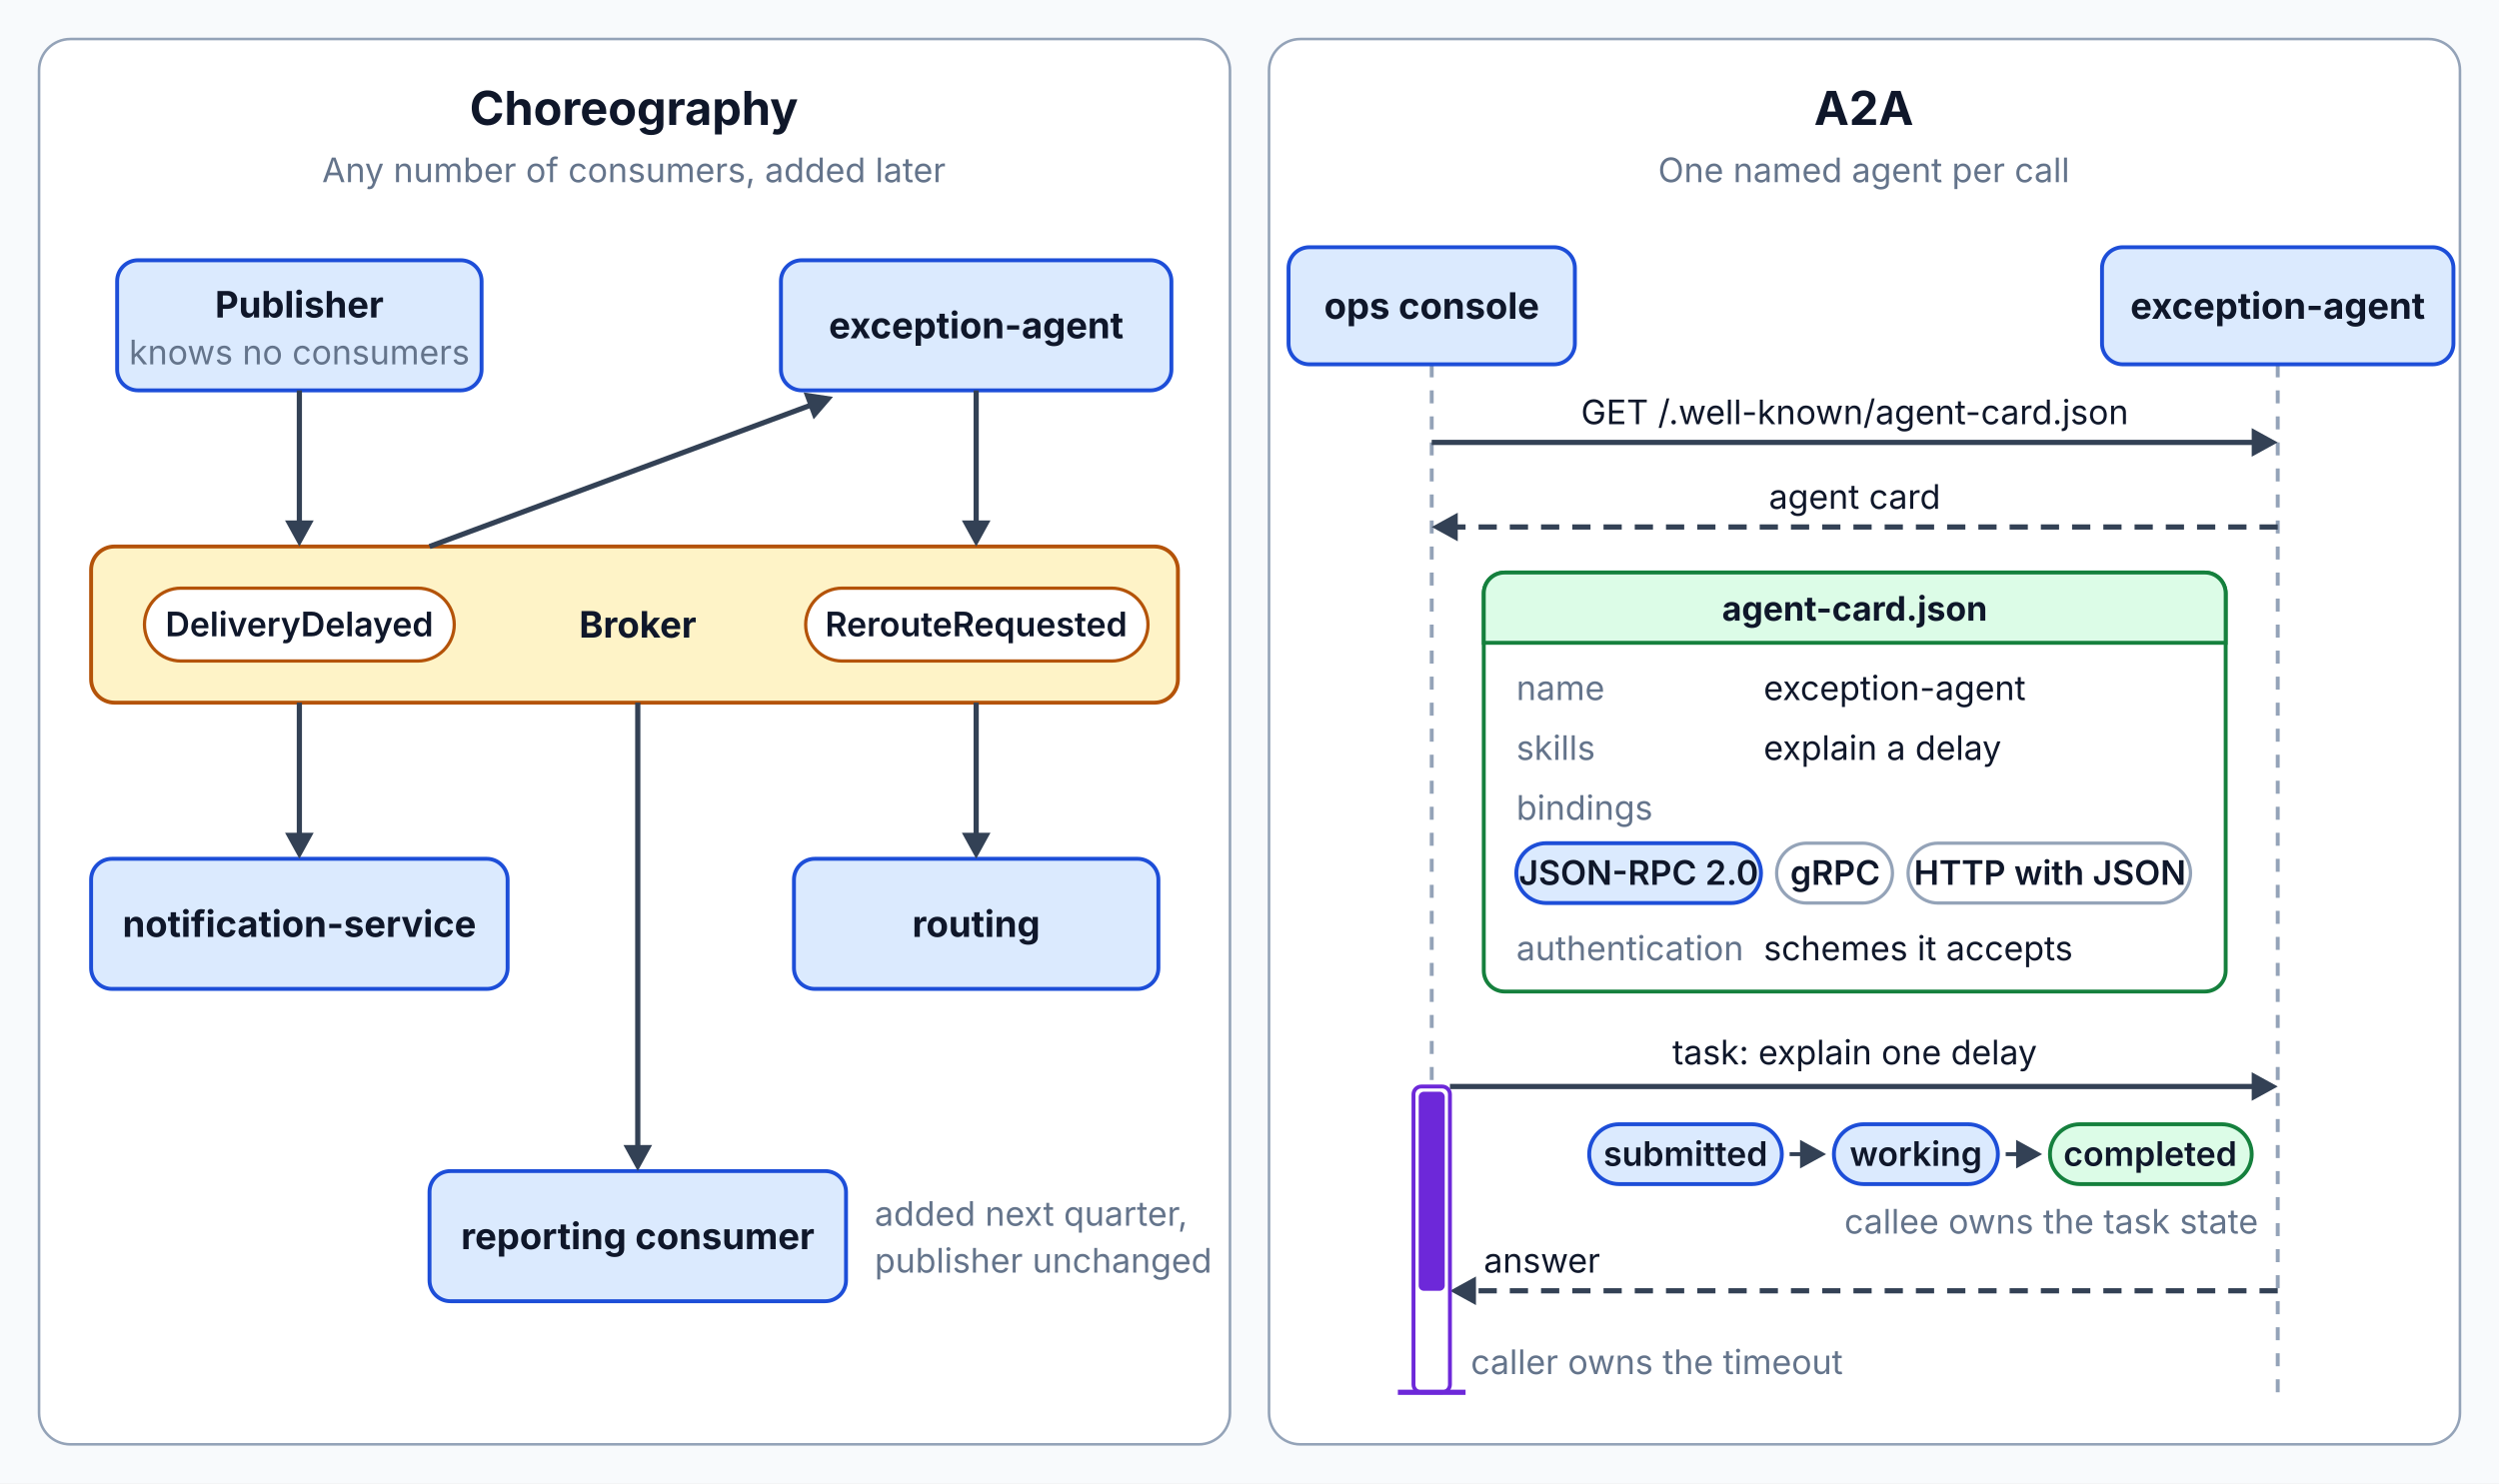
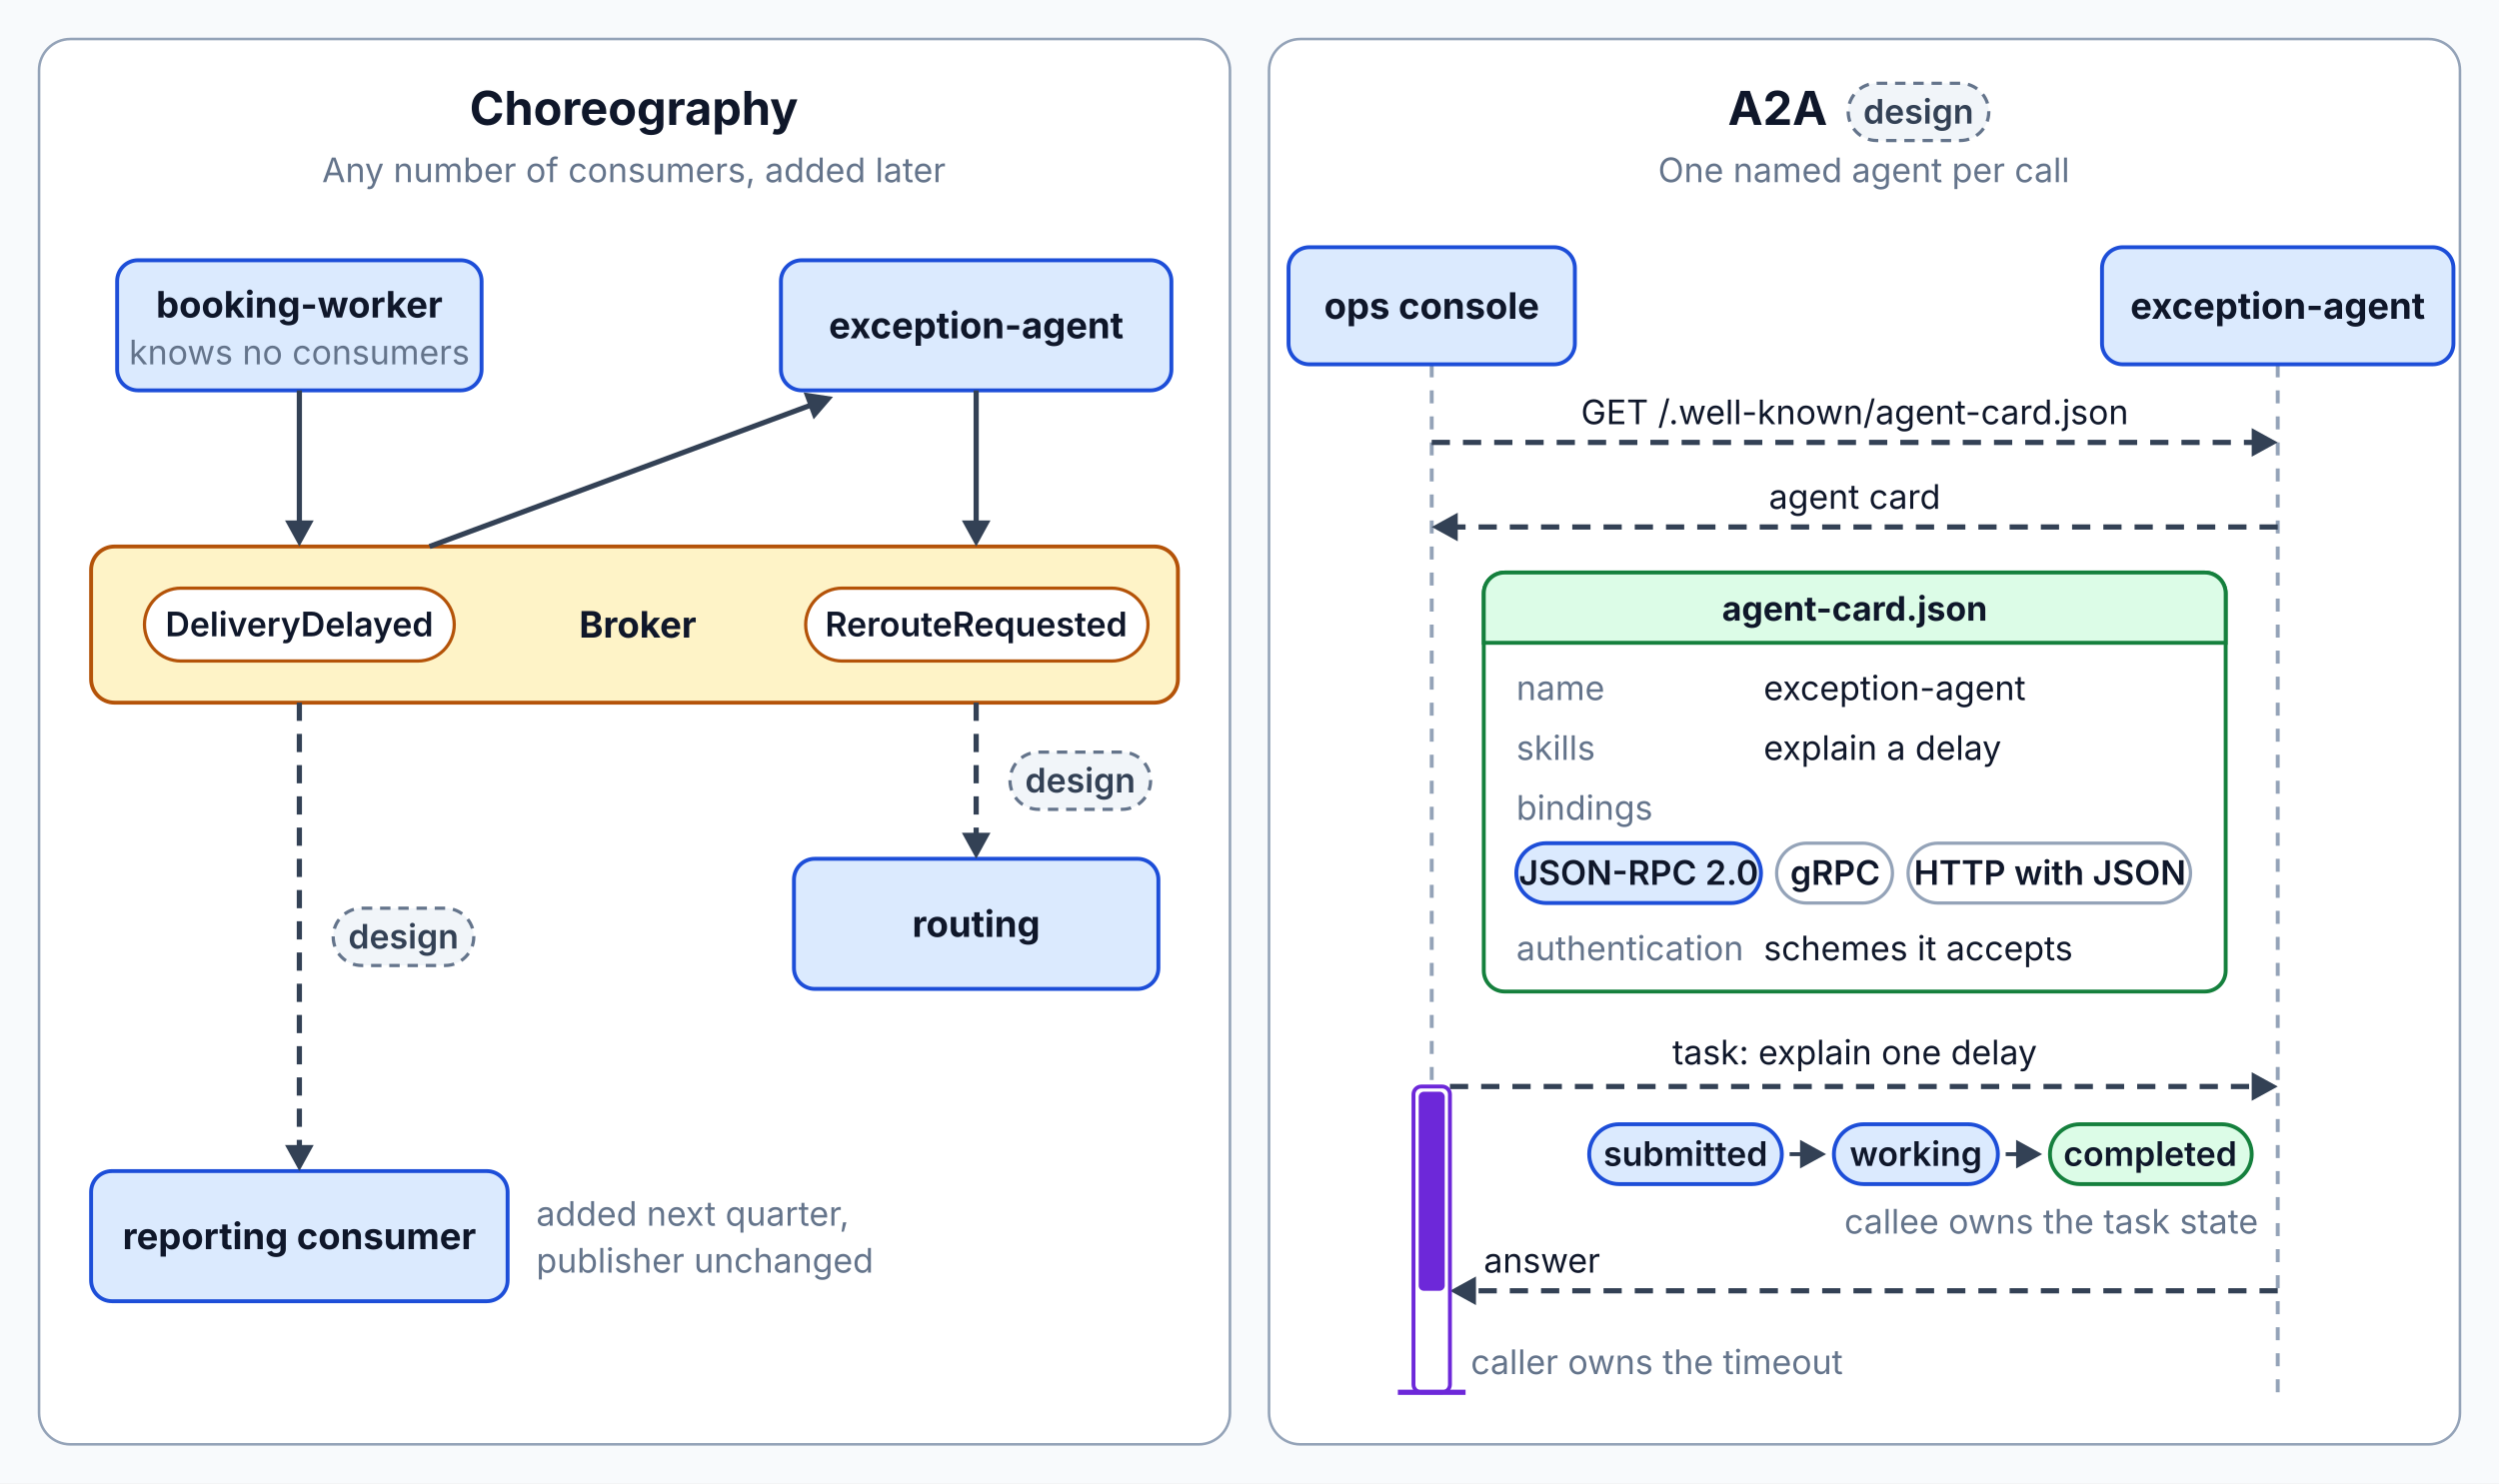
<svg xmlns="http://www.w3.org/2000/svg" viewBox="0 0 1920 1140" width="1920" height="1140" role="img" aria-labelledby="ca-title ca-desc">
  <style>
@keyframes a1 { 0% { fill: #FFFFFF } 9.64% { fill: #FFFFFF } 10.71% { fill: #FDE68A } 14.29% { fill: #FFFFFF } 53.93% { fill: #FFFFFF } 55.00% { fill: #FDE68A } 58.57% { fill: #FFFFFF } 100% { fill: #FFFFFF } }
.a1 { animation: a1 14s linear infinite; }
@keyframes a2 { 0% { fill: #FFFFFF } 26.79% { fill: #FFFFFF } 27.86% { fill: #FDE68A } 31.43% { fill: #FFFFFF } 100% { fill: #FFFFFF } }
.a2 { animation: a2 14s linear infinite; }
@keyframes a3 { 0%, 38.57% { opacity: 0 } 42.86%, 100% { opacity: 1 } }
.a3 { animation: a3 14s linear infinite; }
@keyframes a4 { 0%, 42.86% { opacity: 0 } 46.43%, 100% { opacity: 1 } }
.a4 { animation: a4 14s linear infinite; }
@keyframes a5 { 0%, 4.29% { stroke-dasharray: 0 102 } 8.57%, 100% { stroke-dasharray: 102 0 } }
.a5 { animation: a5 14s linear infinite; }
@keyframes a6 { 0%, 8.21% { opacity: 0 } 8.57%, 100% { opacity: 1 } }
.a6 { animation: a6 14s linear infinite; }
@keyframes a7 { 0%, 11.43% { stroke-dasharray: 0 313 } 16.43%, 100% { stroke-dasharray: 313 0 } }
.a7 { animation: a7 14s linear infinite; }
@keyframes a8 { 0%, 16.07% { opacity: 0 } 16.43%, 100% { opacity: 1 } }
.a8 { animation: a8 14s linear infinite; }
- @keyframes a9 { 0%, 11.43% { stroke-dasharray: 0 102 } 16.43%, 100% { stroke-dasharray: 102 0 } }
- .a9 { animation: a9 14s linear infinite; }
- @keyframes a10 { 0%, 16.07% { opacity: 0 } 16.43%, 100% { opacity: 1 } }
- .a10 { animation: a10 14s linear infinite; }
@keyframes a11 { 0%, 21.43% { stroke-dasharray: 0 102 } 25.71%, 100% { stroke-dasharray: 102 0 } }
.a11 { animation: a11 14s linear infinite; }
@keyframes a12 { 0%, 25.36% { opacity: 0 } 25.71%, 100% { opacity: 1 } }
.a12 { animation: a12 14s linear infinite; }
- @keyframes a13 { 0%, 28.57% { stroke-dasharray: 0 102 } 32.86%, 100% { stroke-dasharray: 102 0 } }
+ @keyframes a13 { 0%, 27.86% { opacity: 0 } 29.29%, 100% { opacity: 1 } }
.a13 { animation: a13 14s linear infinite; }
- @keyframes a14 { 0%, 32.50% { opacity: 0 } 32.86%, 100% { opacity: 1 } }
- .a14 { animation: a14 14s linear infinite; }
- @keyframes a15 { 0%, 42.86% { stroke-dasharray: 0 342 } 46.43%, 100% { stroke-dasharray: 342 0 } }
+ @keyframes a15 { 0%, 42.86% { opacity: 0 } 44.29%, 100% { opacity: 1 } }
.a15 { animation: a15 14s linear infinite; }
- @keyframes a16 { 0%, 46.07% { opacity: 0 } 46.43%, 100% { opacity: 1 } }
- .a16 { animation: a16 14s linear infinite; }
@keyframes a17 { 0%, 3.57% { opacity: 0; transform: translate(230px, 300px) } 4.29% { opacity: 1; transform: translate(230px, 300px) } 10.00% { opacity: 1; transform: translate(230px, 446px) } 11.43%, 100% { opacity: 0; transform: translate(230px, 446px) } }
.a17 { animation: a17 14s linear infinite; }
@keyframes a18 { 0%, 10.71% { opacity: 0; transform: translate(330px, 420px) } 11.43% { opacity: 1; transform: translate(330px, 420px) } 18.57% { opacity: 1; transform: translate(640px, 305px) } 20.00%, 100% { opacity: 0; transform: translate(640px, 305px) } }
.a18 { animation: a18 14s linear infinite; }
- @keyframes a19 { 0%, 10.71% { opacity: 0; transform: translate(230px, 514px) } 11.43% { opacity: 1; transform: translate(230px, 514px) } 18.57% { opacity: 1; transform: translate(230px, 660px) } 20.00%, 100% { opacity: 0; transform: translate(230px, 660px) } }
- .a19 { animation: a19 14s linear infinite; }
@keyframes a20 { 0%, 20.71% { opacity: 0; transform: translate(750px, 300px) } 21.43% { opacity: 1; transform: translate(750px, 300px) } 27.14% { opacity: 1; transform: translate(750px, 446px) } 28.57%, 100% { opacity: 0; transform: translate(750px, 446px) } }
.a20 { animation: a20 14s linear infinite; }
@keyframes a21 { 0%, 27.86% { opacity: 0; transform: translate(750px, 514px) } 28.57% { opacity: 1; transform: translate(750px, 514px) } 34.29% { opacity: 1; transform: translate(750px, 660px) } 35.71%, 100% { opacity: 0; transform: translate(750px, 660px) } }
.a21 { animation: a21 14s linear infinite; }
@keyframes a22 { 0%, 47.86% { opacity: 0; transform: translate(230px, 300px) } 48.57% { opacity: 1; transform: translate(230px, 300px) } 54.29% { opacity: 1; transform: translate(230px, 446px) } 55.71%, 100% { opacity: 0; transform: translate(230px, 446px) } }
.a22 { animation: a22 14s linear infinite; }
@keyframes a23 { 0%, 55.00% { opacity: 0; transform: translate(330px, 420px) } 55.71% { opacity: 1; transform: translate(330px, 420px) } 62.86% { opacity: 1; transform: translate(640px, 305px) } 64.29%, 100% { opacity: 0; transform: translate(640px, 305px) } }
.a23 { animation: a23 14s linear infinite; }
- @keyframes a24 { 0%, 55.00% { opacity: 0; transform: translate(230px, 514px) } 55.71% { opacity: 1; transform: translate(230px, 514px) } 62.86% { opacity: 1; transform: translate(230px, 660px) } 64.29%, 100% { opacity: 0; transform: translate(230px, 660px) } }
- .a24 { animation: a24 14s linear infinite; }
- @keyframes a25 { 0%, 55.00% { opacity: 0; transform: translate(490px, 540px) } 55.71% { opacity: 1; transform: translate(490px, 540px) } 62.86% { opacity: 1; transform: translate(490px, 900px) } 64.29%, 100% { opacity: 0; transform: translate(490px, 900px) } }
+ @keyframes a25 { 0%, 55.00% { opacity: 0; transform: translate(230px, 514px) } 55.71% { opacity: 1; transform: translate(230px, 514px) } 62.86% { opacity: 1; transform: translate(230px, 900px) } 64.29%, 100% { opacity: 0; transform: translate(230px, 900px) } }
.a25 { animation: a25 14s linear infinite; }
- @keyframes a26 { 0%, 4.29% { stroke-dasharray: 0 632 } 9.29%, 100% { stroke-dasharray: 632 0 } }
+ @keyframes a26 { 0%, 3.57% { opacity: 0 } 5.00%, 100% { opacity: 1 } }
.a26 { animation: a26 14s linear infinite; }
- @keyframes a27 { 0%, 8.93% { opacity: 0 } 9.29%, 100% { opacity: 1 } }
- .a27 { animation: a27 14s linear infinite; }
@keyframes a28 { 0%, 3.57% { opacity: 0; transform: translate(1100px, 340px) } 4.29% { opacity: 1; transform: translate(1100px, 340px) } 10.00% { opacity: 1; transform: translate(1750px, 340px) } 11.43%, 100% { opacity: 0; transform: translate(1750px, 340px) } }
.a28 { animation: a28 14s linear infinite; }
@keyframes a29 { 0%, 11.43% { opacity: 0 } 12.86%, 100% { opacity: 1 } }
.a29 { animation: a29 14s linear infinite; }
@keyframes a30 { 0%, 11.43% { opacity: 0 } 12.86%, 100% { opacity: 1 } }
.a30 { animation: a30 14s linear infinite; }
@keyframes a31 { 0%, 10.71% { opacity: 0; transform: translate(1750px, 405px) } 11.43% { opacity: 1; transform: translate(1750px, 405px) } 17.14% { opacity: 1; transform: translate(1100px, 405px) } 18.57%, 100% { opacity: 0; transform: translate(1100px, 405px) } }
.a31 { animation: a31 14s linear infinite; }
@keyframes a32 { 0%, 17.86% { opacity: 0; transform: scaleY(0) } 18.57% { opacity: 1; transform: scaleY(0) } 24.29%, 100% { opacity: 1; transform: scaleY(1) } }
.a32 { animation: a32 14s linear infinite; transform-box: fill-box; transform-origin: 50% 0%; }
@keyframes a33 { 0%, 22.14% { opacity: 0 } 24.29%, 100% { opacity: 1 } }
.a33 { animation: a33 14s linear infinite; }
@keyframes a34 { 0%, 23.21% { opacity: 0 } 25.36%, 100% { opacity: 1 } }
.a34 { animation: a34 14s linear infinite; }
@keyframes a35 { 0%, 24.29% { opacity: 0 } 26.43%, 100% { opacity: 1 } }
.a35 { animation: a35 14s linear infinite; }
@keyframes a36 { 0%, 22.86% { opacity: 0 } 25.00%, 100% { opacity: 1 } }
.a36 { animation: a36 14s linear infinite; }
@keyframes a37 { 0%, 27.14% { fill: #FFFFFF; stroke: #94A3B8 } 30.00%, 100% { fill: #DBEAFE; stroke: #1D4ED8 } }
.a37 { animation: a37 14s linear infinite; }
- @keyframes a38 { 0%, 32.86% { stroke-dasharray: 0 618 } 37.86%, 100% { stroke-dasharray: 618 0 } }
+ @keyframes a38 { 0%, 32.14% { opacity: 0 } 33.57%, 100% { opacity: 1 } }
.a38 { animation: a38 14s linear infinite; }
- @keyframes a39 { 0%, 37.50% { opacity: 0 } 37.86%, 100% { opacity: 1 } }
- .a39 { animation: a39 14s linear infinite; }
@keyframes a40 { 0%, 32.14% { opacity: 0; transform: translate(1114px, 835px) } 32.86% { opacity: 1; transform: translate(1114px, 835px) } 38.57% { opacity: 1; transform: translate(1750px, 835px) } 40.00%, 100% { opacity: 0; transform: translate(1750px, 835px) } }
.a40 { animation: a40 14s linear infinite; }
@keyframes a41 { 0%, 39.29% { fill: #F1F5F9; stroke: #94A3B8 } 41.43%, 100% { fill: #DBEAFE; stroke: #1D4ED8 } }
.a41 { animation: a41 14s linear infinite; }
@keyframes a42 { 0%, 39.29% { fill: #64748B } 41.43%, 100% { fill: #0F172A } }
.a42 { animation: a42 14s linear infinite; }
@keyframes a43 { 0%, 47.14% { fill: #F1F5F9; stroke: #94A3B8 } 49.29%, 100% { fill: #DBEAFE; stroke: #1D4ED8 } }
.a43 { animation: a43 14s linear infinite; }
@keyframes a44 { 0%, 47.14% { fill: #64748B } 49.29%, 100% { fill: #0F172A } }
.a44 { animation: a44 14s linear infinite; }
@keyframes a45 { 0%, 56.43% { fill: #F1F5F9; stroke: #94A3B8 } 58.57%, 100% { fill: #DCFCE7; stroke: #15803D } }
.a45 { animation: a45 14s linear infinite; }
@keyframes a46 { 0%, 56.43% { fill: #64748B } 58.57%, 100% { fill: #0F172A } }
.a46 { animation: a46 14s linear infinite; }
@keyframes a47 { 0%, 58.57% { opacity: 0 } 60.00%, 100% { opacity: 1 } }
.a47 { animation: a47 14s linear infinite; }
@keyframes a48 { 0%, 57.86% { opacity: 0; transform: translate(1750px, 992px) } 58.57% { opacity: 1; transform: translate(1750px, 992px) } 64.29% { opacity: 1; transform: translate(1114px, 992px) } 65.71%, 100% { opacity: 0; transform: translate(1114px, 992px) } }
.a48 { animation: a48 14s linear infinite; }
@keyframes a49 { 0%, 38.57% { transform: scaleY(0) } 64.29%, 100% { transform: scaleY(1) } }
.a49 { animation: a49 14s linear infinite; transform-box: fill-box; transform-origin: 50% 0%; }
@media (prefers-reduced-motion: reduce) { * { animation: none !important; } }
</style>
  <rect x="0" y="0" width="1920" height="1140" fill="#F8FAFC" />
  <g font-family="'Segoe UI', Inter, Arial, sans-serif">
    <rect x="30" y="30" width="915" height="1080" rx="24" fill="#FFFFFF" stroke="#94A3B8" stroke-width="2" />
    <text x="487" y="96" text-anchor="middle" font-size="36" font-weight="700" fill="#0F172A">Choreography</text>
    <text x="487" y="140" text-anchor="middle" font-size="26" fill="#64748B">Any number of consumers, added later</text>
    <g>
      <rect x="90" y="200" width="280" height="100" rx="16" fill="#DBEAFE" stroke="#1D4ED8" stroke-width="3" />
-       <text x="230" y="244" text-anchor="middle" font-size="28" font-weight="700" fill="#0F172A">Publisher</text>
+       <text x="230" y="244" text-anchor="middle" font-size="28" font-weight="700" fill="#0F172A">booking-worker</text>
      <text x="230" y="280" text-anchor="middle" font-size="26" fill="#64748B">knows no consumers</text>
    </g>
    <g>
      <rect x="600" y="200" width="300" height="100" rx="16" fill="#DBEAFE" stroke="#1D4ED8" stroke-width="3" />
      <text x="750" y="260" text-anchor="middle" font-size="28" font-weight="700" fill="#0F172A">exception-agent</text>
    </g>
    <rect x="70" y="420" width="835" height="120" rx="18" fill="#FEF3C7" stroke="#B45309" stroke-width="3" />
    <text x="490" y="490" text-anchor="middle" font-size="28" font-weight="700" fill="#0F172A">Broker</text>
    <rect class="a1" x="111" y="452" width="238" height="56" rx="28" fill="#FFFFFF" stroke="#B45309" stroke-width="2.5" />
    <text x="230" y="489" text-anchor="middle" font-size="26" font-weight="600" fill="#0F172A">DeliveryDelayed</text>
    <rect class="a2" x="619" y="452" width="263" height="56" rx="28" fill="#FFFFFF" stroke="#B45309" stroke-width="2.5" />
    <text x="750" y="489" text-anchor="middle" font-size="26" font-weight="600" fill="#0F172A">RerouteRequested</text>
    <g>
-       <rect x="70" y="660" width="320" height="100" rx="16" fill="#DBEAFE" stroke="#1D4ED8" stroke-width="3" />
-       <text x="230" y="720" text-anchor="middle" font-size="28" font-weight="700" fill="#0F172A">notification-service</text>
-     </g>
-     <g>
      <rect x="610" y="660" width="280" height="100" rx="16" fill="#DBEAFE" stroke="#1D4ED8" stroke-width="3" />
      <text x="750" y="720" text-anchor="middle" font-size="28" font-weight="700" fill="#0F172A">routing</text>
    </g>
    <g class="a3">
-       <rect x="330" y="900" width="320" height="100" rx="16" fill="#DBEAFE" stroke="#1D4ED8" stroke-width="3" />
-       <text x="490" y="960" text-anchor="middle" font-size="28" font-weight="700" fill="#0F172A">reporting consumer</text>
-     </g>
-     <text class="a4" x="672" y="942" font-size="26" fill="#64748B">added next quarter,</text>
-     <text class="a4" x="672" y="978" font-size="26" fill="#64748B">publisher unchanged</text>
+       <rect x="70" y="900" width="320" height="100" rx="16" fill="#DBEAFE" stroke="#1D4ED8" stroke-width="3" />
+       <text x="230" y="960" text-anchor="middle" font-size="28" font-weight="700" fill="#0F172A">reporting consumer</text>
+     </g>
+     <text class="a4" x="412" y="942" font-size="26" fill="#64748B">added next quarter,</text>
+     <text class="a4" x="412" y="978" font-size="26" fill="#64748B">publisher unchanged</text>
    <line class="a5" x1="230.0" y1="300.0" x2="230.0" y2="402.0" stroke="#334155" stroke-width="4" />
    <polygon class="a6" points="230.0,420.0 219.0,400.0 241.0,400.0" fill="#334155" />
    <line class="a7" x1="330.0" y1="420.0" x2="623.1" y2="311.3" stroke="#334155" stroke-width="4" />
    <polygon class="a8" points="640.0,305.0 625.1,322.3 617.4,301.6" fill="#334155" />
-     <line class="a9" x1="230.0" y1="540.0" x2="230.0" y2="642.0" stroke="#334155" stroke-width="4" />
-     <polygon class="a10" points="230.0,660.0 219.0,640.0 241.0,640.0" fill="#334155" />
    <line class="a11" x1="750.0" y1="300.0" x2="750.0" y2="402.0" stroke="#334155" stroke-width="4" />
    <polygon class="a12" points="750.0,420.0 739.0,400.0 761.0,400.0" fill="#334155" />
-     <line class="a13" x1="750.0" y1="540.0" x2="750.0" y2="642.0" stroke="#334155" stroke-width="4" />
-     <polygon class="a14" points="750.0,660.0 739.0,640.0 761.0,640.0" fill="#334155" />
-     <line class="a15" x1="490.0" y1="540.0" x2="490.0" y2="882.0" stroke="#334155" stroke-width="4" />
-     <polygon class="a16" points="490.0,900.0 479.0,880.0 501.0,880.0" fill="#334155" />
+     <g class="a13">
+       <line x1="750.0" y1="540.0" x2="750.0" y2="642.0" stroke="#334155" stroke-width="4" stroke-dasharray="14 10" />
+       <polygon points="750.0,660.0 739.0,640.0 761.0,640.0" fill="#334155" />
+       <rect x="776" y="578" width="108" height="44" rx="22" fill="#F1F5F9" stroke="#64748B" stroke-width="2.5" stroke-dasharray="8 6" />
+       <text x="830" y="609" text-anchor="middle" font-size="26" font-weight="600" fill="#334155">design</text>
+     </g>
+     <g class="a15">
+       <line x1="230.0" y1="540.0" x2="230.0" y2="882.0" stroke="#334155" stroke-width="4" stroke-dasharray="14 10" />
+       <polygon points="230.0,900.0 219.0,880.0 241.0,880.0" fill="#334155" />
+       <rect x="256" y="698" width="108" height="44" rx="22" fill="#F1F5F9" stroke="#64748B" stroke-width="2.5" stroke-dasharray="8 6" />
+       <text x="310" y="729" text-anchor="middle" font-size="26" font-weight="600" fill="#334155">design</text>
+     </g>
    <circle class="a17" cx="0" cy="0" r="13" fill="#B45309" stroke="#FFFFFF" stroke-width="3" opacity="0" />
    <circle class="a18" cx="0" cy="0" r="13" fill="#B45309" stroke="#FFFFFF" stroke-width="3" opacity="0" />
-     <circle class="a19" cx="0" cy="0" r="13" fill="#B45309" stroke="#FFFFFF" stroke-width="3" opacity="0" />
    <circle class="a20" cx="0" cy="0" r="13" fill="#B45309" stroke="#FFFFFF" stroke-width="3" opacity="0" />
    <circle class="a21" cx="0" cy="0" r="13" fill="#B45309" stroke="#FFFFFF" stroke-width="3" opacity="0" />
    <circle class="a22" cx="0" cy="0" r="13" fill="#B45309" stroke="#FFFFFF" stroke-width="3" opacity="0" />
    <circle class="a23" cx="0" cy="0" r="13" fill="#B45309" stroke="#FFFFFF" stroke-width="3" opacity="0" />
-     <circle class="a24" cx="0" cy="0" r="13" fill="#B45309" stroke="#FFFFFF" stroke-width="3" opacity="0" />
    <circle class="a25" cx="0" cy="0" r="13" fill="#B45309" stroke="#FFFFFF" stroke-width="3" opacity="0" />
    <rect x="975" y="30" width="915" height="1080" rx="24" fill="#FFFFFF" stroke="#94A3B8" stroke-width="2" />
-     <text x="1432" y="96" text-anchor="middle" font-size="36" font-weight="700" fill="#0F172A">A2A</text>
+     <text x="1404" y="96" text-anchor="end" font-size="36" font-weight="700" fill="#0F172A">A2A</text>
+     <rect x="1420" y="64" width="108" height="44" rx="22" fill="#F1F5F9" stroke="#64748B" stroke-width="2.5" stroke-dasharray="8 6" />
+     <text x="1474" y="95" text-anchor="middle" font-size="26" font-weight="600" fill="#334155">design</text>
    <text x="1432" y="140" text-anchor="middle" font-size="26" fill="#64748B">One named agent per call</text>
    <line x1="1100" y1="280" x2="1100" y2="1070" stroke="#94A3B8" stroke-width="3" stroke-dasharray="10 10" />
    <line x1="1750" y1="280" x2="1750" y2="1070" stroke="#94A3B8" stroke-width="3" stroke-dasharray="10 10" />
    <g>
      <rect x="990" y="190" width="220" height="90" rx="16" fill="#DBEAFE" stroke="#1D4ED8" stroke-width="3" />
      <text x="1100" y="245" text-anchor="middle" font-size="28" font-weight="700" fill="#0F172A">ops console</text>
    </g>
    <g>
      <rect x="1615" y="190" width="270" height="90" rx="16" fill="#DBEAFE" stroke="#1D4ED8" stroke-width="3" />
      <text x="1750" y="245" text-anchor="middle" font-size="28" font-weight="700" fill="#0F172A">exception-agent</text>
    </g>
    <text x="1425" y="326" text-anchor="middle" font-size="26" fill="#0F172A">GET /.well-known/agent-card.json</text>
-     <line class="a26" x1="1100.0" y1="340.0" x2="1732.0" y2="340.0" stroke="#334155" stroke-width="4" />
-     <polygon class="a27" points="1750.0,340.0 1730.0,351.0 1730.0,329.0" fill="#334155" />
+     <g class="a26">
+       <line x1="1100.0" y1="340.0" x2="1732.0" y2="340.0" stroke="#334155" stroke-width="4" stroke-dasharray="14 10" />
+       <polygon points="1750.0,340.0 1730.0,351.0 1730.0,329.0" fill="#334155" />
+     </g>
    <circle class="a28" cx="0" cy="0" r="13" fill="#1D4ED8" stroke="#FFFFFF" stroke-width="3" opacity="0" />
    <text class="a29" x="1425" y="391" text-anchor="middle" font-size="26" fill="#0F172A">agent card</text>
    <g class="a30">
      <line x1="1750.0" y1="405.0" x2="1118.0" y2="405.0" stroke="#334155" stroke-width="4" stroke-dasharray="14 10" />
      <polygon points="1100.0,405.0 1120.0,394.0 1120.0,416.0" fill="#334155" />
    </g>
    <circle class="a31" cx="0" cy="0" r="13" fill="#15803D" stroke="#FFFFFF" stroke-width="3" opacity="0" />
    <g class="a32">
      <rect x="1140" y="440" width="570" height="322" rx="16" fill="#FFFFFF" stroke="#15803D" stroke-width="3" />
      <path d="M1140,456 a16,16 0 0 1 16,-16 h538 a16,16 0 0 1 16,16 v38 h-570 z" fill="#DCFCE7" stroke="#15803D" stroke-width="3" />
      <text x="1425" y="477" text-anchor="middle" font-size="26" font-weight="700" fill="#0F172A">agent-card.json</text>
    </g>
    <text class="a33" x="1165" y="538" font-size="26" fill="#64748B">name</text>
    <text class="a33" x="1355" y="538" font-size="26" fill="#0F172A">exception-agent</text>
    <text class="a34" x="1165" y="584" font-size="26" fill="#64748B">skills</text>
    <text class="a34" x="1355" y="584" font-size="26" fill="#0F172A">explain a delay</text>
    <text class="a35" x="1165" y="738" font-size="26" fill="#64748B">authentication</text>
    <text class="a35" x="1355" y="738" font-size="26" fill="#0F172A">schemes it accepts</text>
    <text class="a36" x="1165" y="630" font-size="26" fill="#64748B">bindings</text>
    <g class="a36">
      <rect class="a37" x="1165" y="648" width="188" height="46" rx="23" fill="#DBEAFE" stroke="#1D4ED8" stroke-width="3" />
      <text x="1259" y="680" text-anchor="middle" font-size="26" font-weight="600" fill="#0F172A">JSON-RPC 2.0</text>
      <rect x="1365" y="648" width="89" height="46" rx="23" fill="#FFFFFF" stroke="#94A3B8" stroke-width="2.5" />
      <text x="1410" y="680" text-anchor="middle" font-size="26" font-weight="600" fill="#0F172A">gRPC</text>
      <rect x="1466" y="648" width="217" height="46" rx="23" fill="#FFFFFF" stroke="#94A3B8" stroke-width="2.5" />
      <text x="1575" y="680" text-anchor="middle" font-size="26" font-weight="600" fill="#0F172A">HTTP with JSON</text>
    </g>
    <text x="1425" y="818" text-anchor="middle" font-size="26" fill="#0F172A">task: explain one delay</text>
-     <line class="a38" x1="1114.0" y1="835.0" x2="1732.0" y2="835.0" stroke="#334155" stroke-width="4" />
-     <polygon class="a39" points="1750.0,835.0 1730.0,846.0 1730.0,824.0" fill="#334155" />
+     <g class="a38">
+       <line x1="1114.0" y1="835.0" x2="1732.0" y2="835.0" stroke="#334155" stroke-width="4" stroke-dasharray="14 10" />
+       <polygon points="1750.0,835.0 1730.0,846.0 1730.0,824.0" fill="#334155" />
+     </g>
    <circle class="a40" cx="0" cy="0" r="13" fill="#1D4ED8" stroke="#FFFFFF" stroke-width="3" opacity="0" />
    <rect class="a41" x="1221" y="864" width="148" height="46" rx="23" fill="#DBEAFE" stroke="#1D4ED8" stroke-width="3" />
    <text class="a42" x="1295" y="896" text-anchor="middle" font-size="26" font-weight="600" fill="#0F172A">submitted</text>
    <line x1="1375" y1="887" x2="1391" y2="887" stroke="#334155" stroke-width="3" />
    <polygon points="1403.0,887.0 1383.0,898.0 1383.0,876.0" fill="#334155" />
    <rect class="a43" x="1409" y="864" width="126" height="46" rx="23" fill="#DBEAFE" stroke="#1D4ED8" stroke-width="3" />
    <text class="a44" x="1472" y="896" text-anchor="middle" font-size="26" font-weight="600" fill="#0F172A">working</text>
    <line x1="1541" y1="887" x2="1557" y2="887" stroke="#334155" stroke-width="3" />
    <polygon points="1569.0,887.0 1549.0,898.0 1549.0,876.0" fill="#334155" />
    <rect class="a45" x="1575" y="864" width="155" height="46" rx="23" fill="#DCFCE7" stroke="#15803D" stroke-width="3" />
    <text class="a46" x="1652" y="896" text-anchor="middle" font-size="26" font-weight="600" fill="#0F172A">completed</text>
    <text x="1735" y="948" text-anchor="end" font-size="26" fill="#64748B">callee owns the task state</text>
    <text x="1140" y="978" font-size="26" fill="#0F172A">answer</text>
    <g class="a47">
      <line x1="1750.0" y1="992.0" x2="1132.0" y2="992.0" stroke="#334155" stroke-width="4" stroke-dasharray="14 10" />
      <polygon points="1114.0,992.0 1134.0,981.0 1134.0,1003.0" fill="#334155" />
    </g>
    <circle class="a48" cx="0" cy="0" r="13" fill="#1D4ED8" stroke="#FFFFFF" stroke-width="3" opacity="0" />
    <rect x="1086" y="835" width="28" height="235" rx="6" fill="#FFFFFF" stroke="#6D28D9" stroke-width="3" />
    <rect class="a49" x="1090" y="839" width="20" height="153" rx="4" fill="#6D28D9" />
    <line x1="1074" y1="1070" x2="1126" y2="1070" stroke="#6D28D9" stroke-width="4" />
    <text x="1130" y="1056" font-size="26" fill="#64748B">caller owns the timeout</text>
  </g>
</svg>
